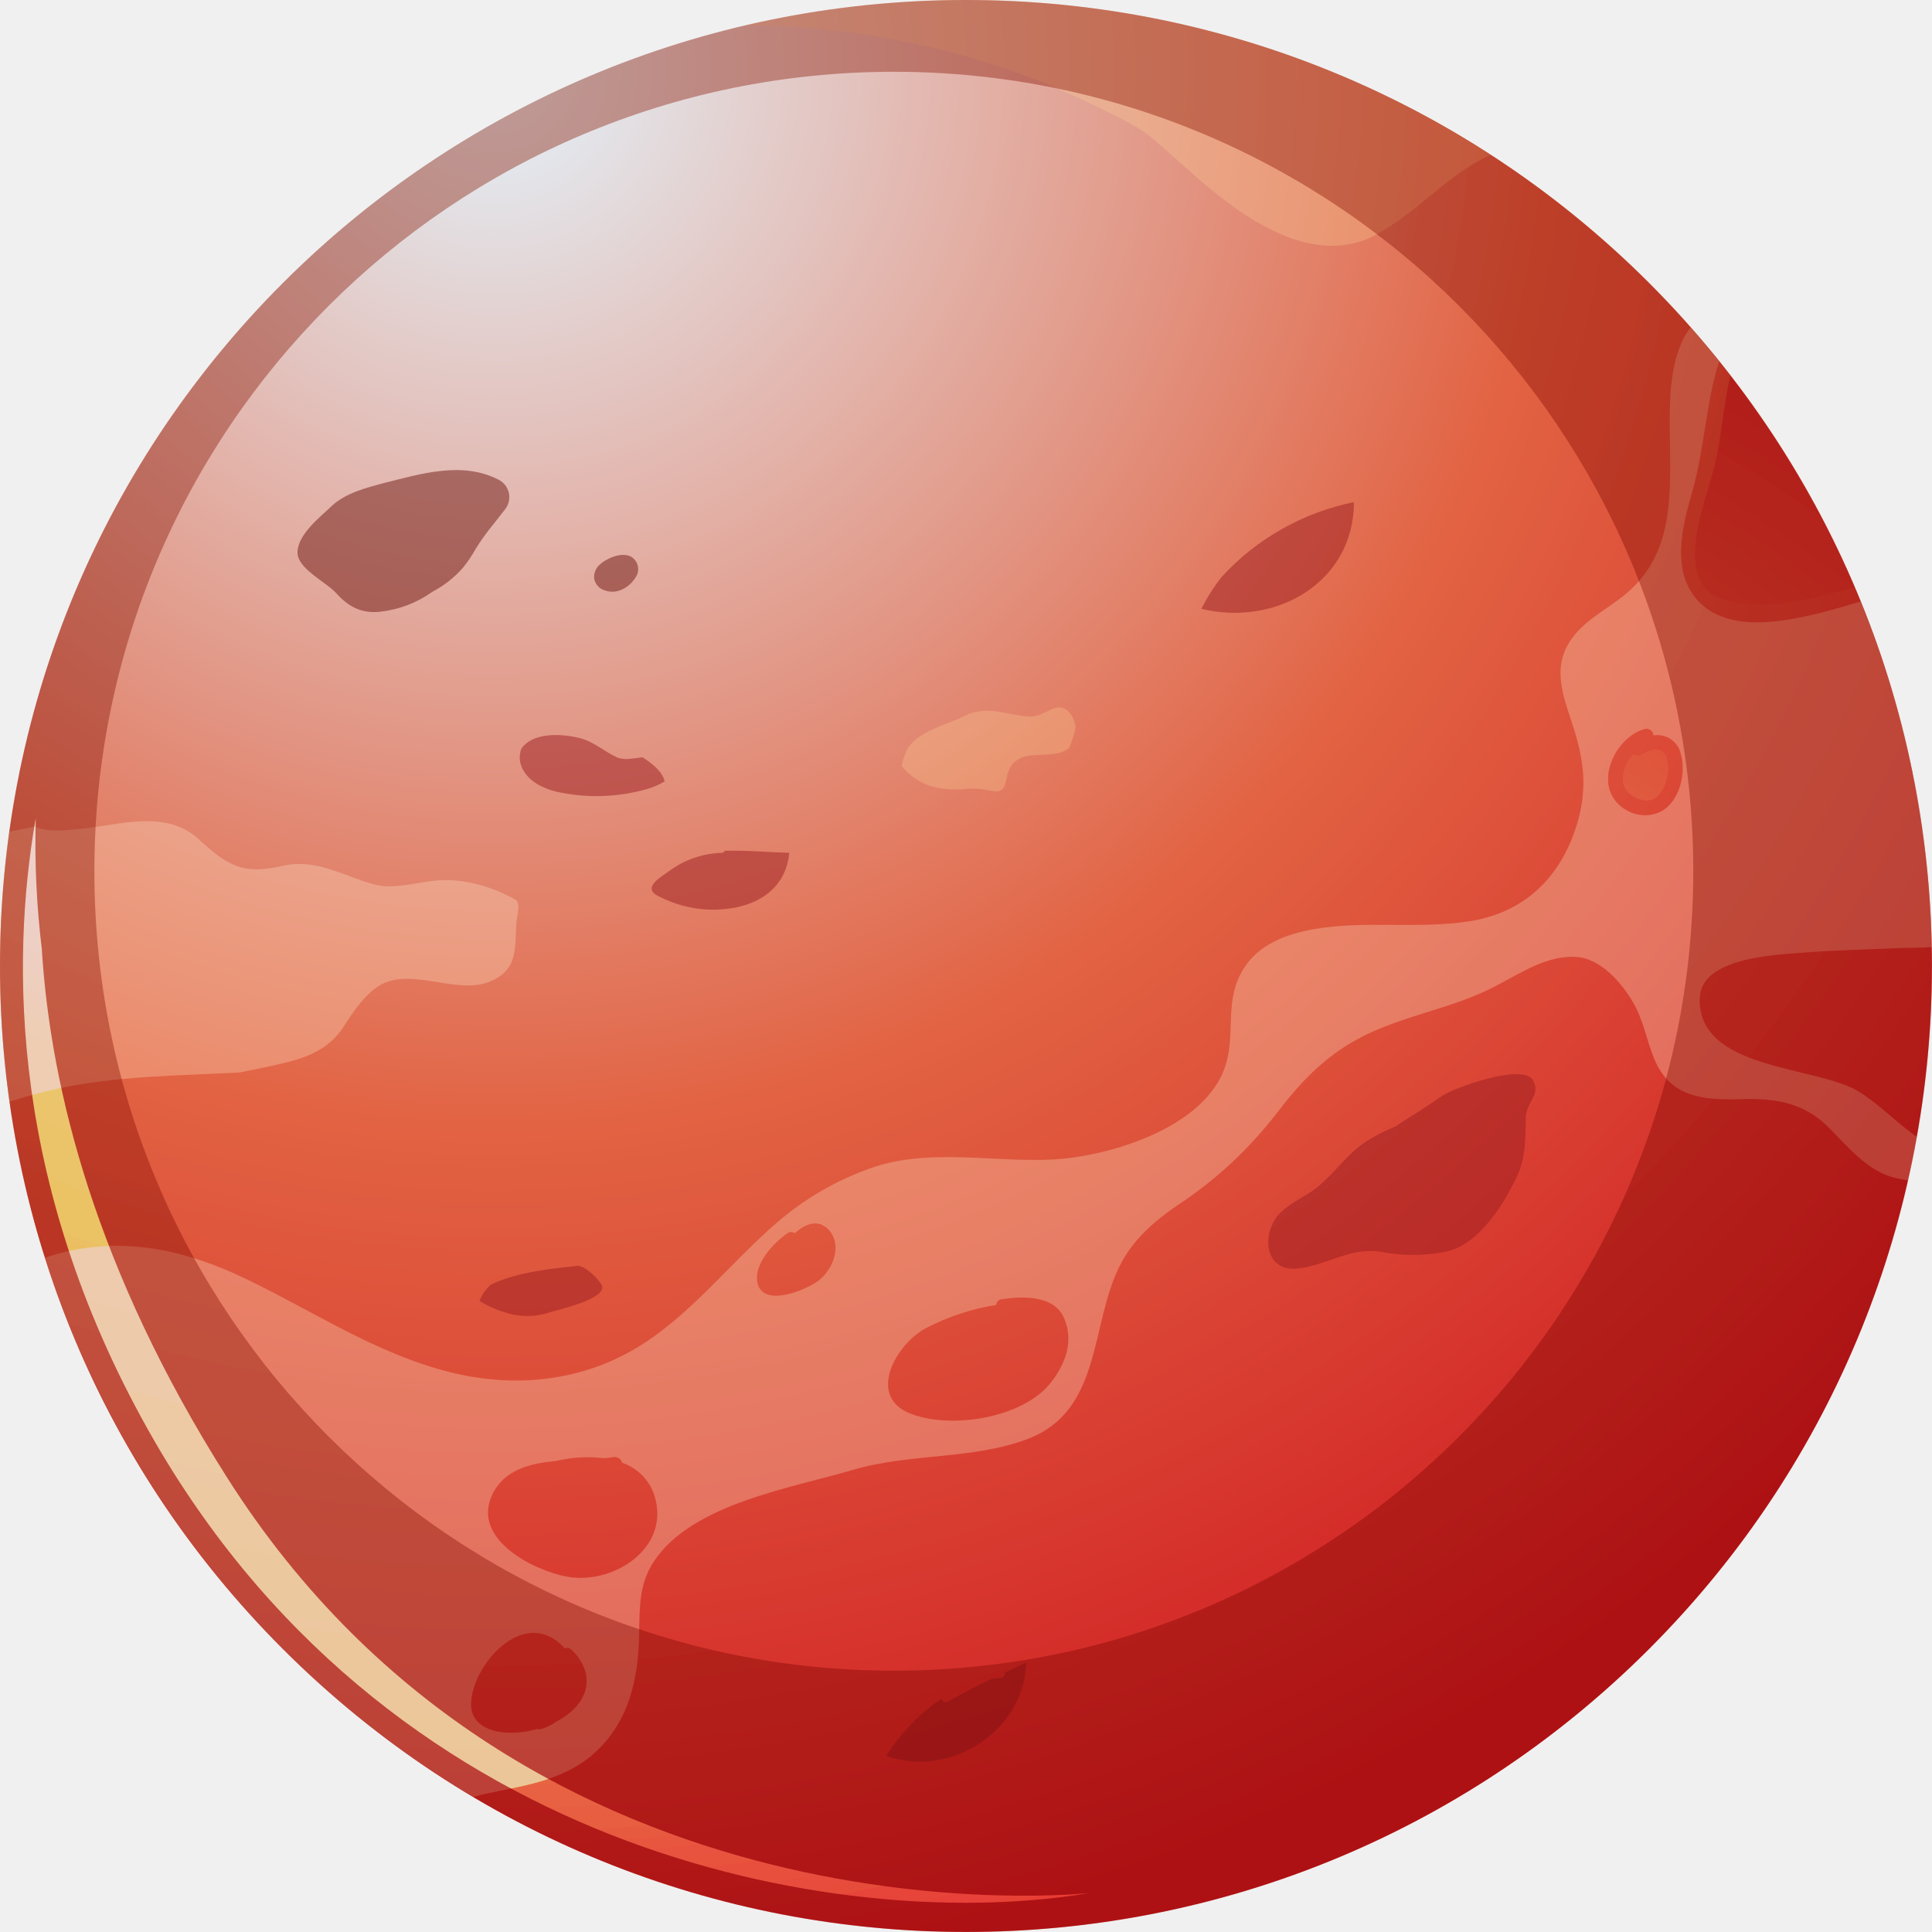
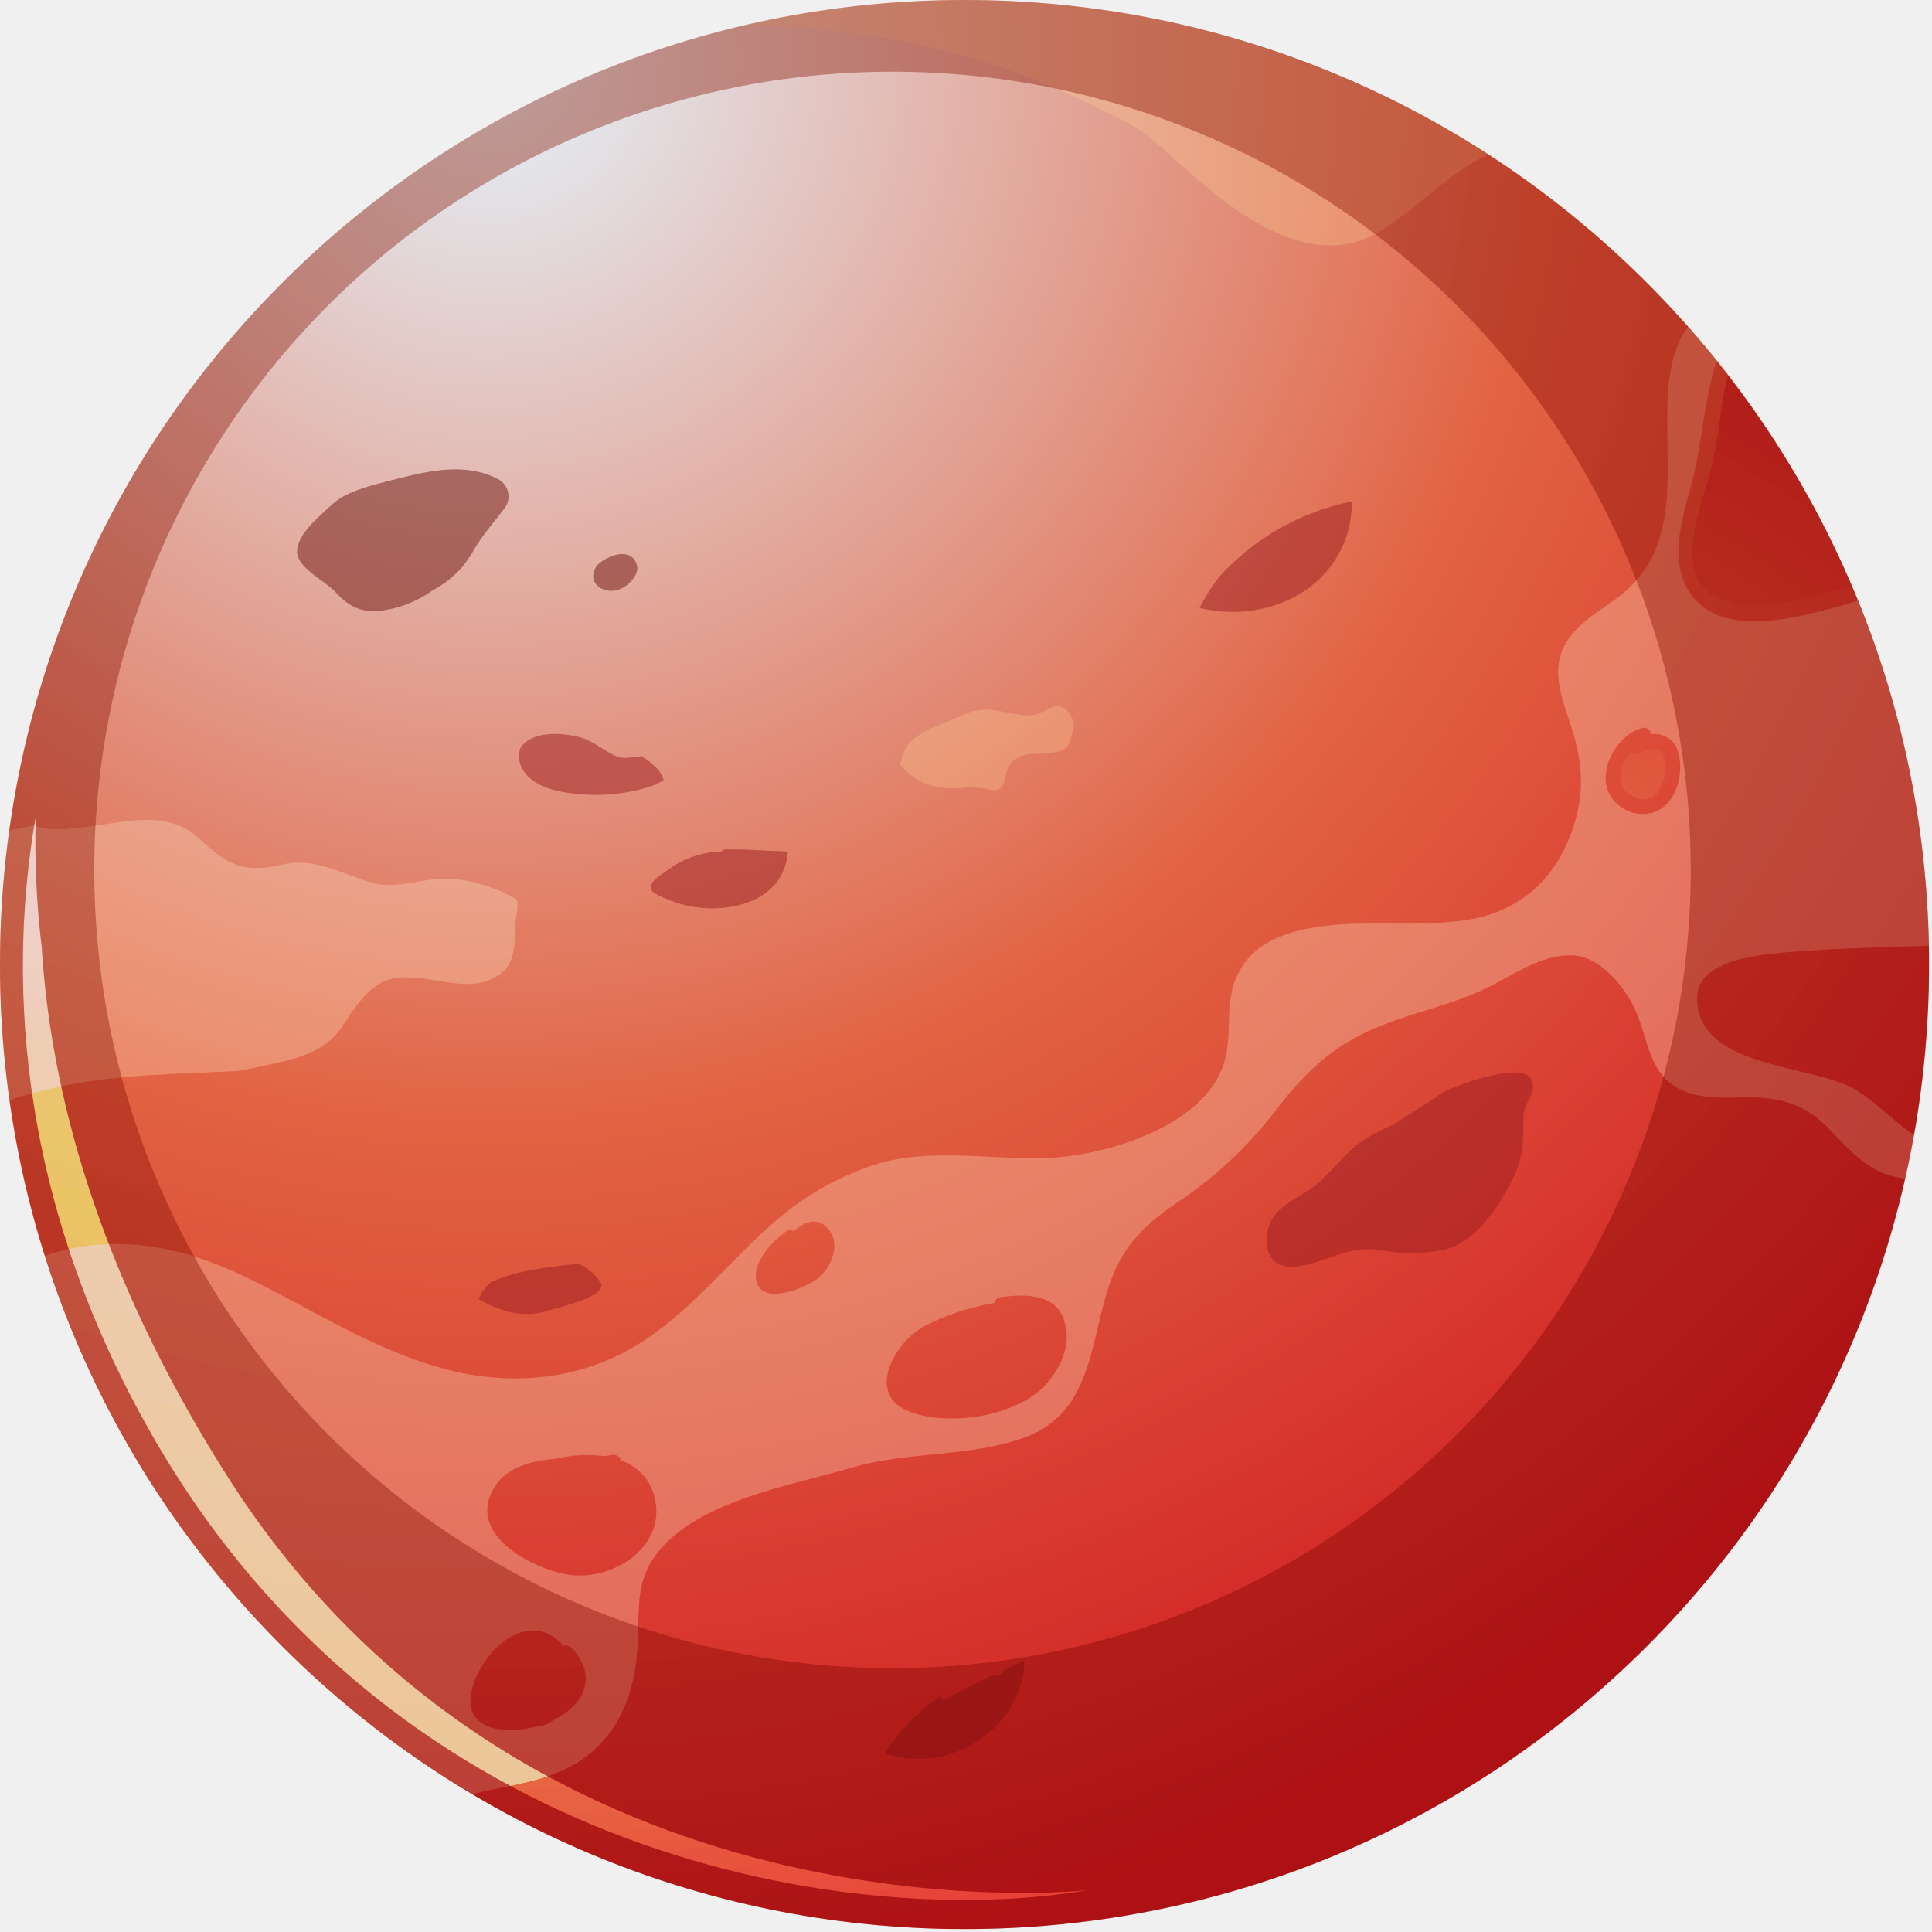
- <svg xmlns="http://www.w3.org/2000/svg" xmlns:xlink="http://www.w3.org/1999/xlink" viewBox="0 0 368.45 368.45">
+ <svg xmlns="http://www.w3.org/2000/svg" viewBox="0 0 369 369" fill="none">
+   <g clip-path="url(#clip0_47_244)">
+     <path d="M314.48 314.483C386.422 242.541 386.422 125.899 314.48 53.957C242.537 -17.986 125.896 -17.986 53.953 53.957C-17.989 125.899 -17.989 242.541 53.953 314.483C125.896 386.426 242.537 386.426 314.48 314.483Z" fill="url(#paint0_radial_47_244)" />
+     <path d="M313 143.91C312.762 144.061 312.48 144.128 312.199 144.1C311.919 144.073 311.655 143.954 311.45 143.76C309.45 146.12 308.45 149.76 311.06 151.6C313.06 152.99 315.4 153.29 316.85 150.93C317.458 149.988 317.861 148.929 318.033 147.821C318.206 146.714 318.143 145.582 317.85 144.5C317 142.08 314.71 142.9 313 143.91Z" fill="url(#paint1_radial_47_244)" />
+     <path opacity="0.3" d="M324.16 190.27C324.47 182.65 338.43 182.1 343.55 181.71C349.8 181.2 356.06 181.08 362.33 180.8C364.15 180.72 366.33 180.8 368.4 180.62C367.985 158.005 363.387 135.662 354.84 114.72C344.2 117.89 330.66 121.78 323.96 114.72C318.58 109.01 320.79 100.55 322.71 93.83C325.13 85.38 325.27 76.98 327.86 68.93C326.1 66.73 324.28 64.57 322.43 62.45C321.735 63.318 321.157 64.272 320.71 65.29C318.39 70.64 318.4 76.67 318.45 82.39C318.55 94 319.55 105.61 309.7 113.56C306.61 116.05 302.82 117.99 300.28 121.1C295.87 126.51 297.8 131.86 299.75 137.73C302.04 144.65 302.89 150.33 300.67 157.42C297.55 167.42 290.67 174.08 280.18 175.7C270.36 177.22 260.29 175.48 250.53 177.21C245.36 178.12 240.04 180.08 237.14 184.78C233.36 190.9 235.73 196.86 233.71 203.21C229.97 214.98 211.71 220.53 200.87 221.12C189.58 221.73 177.29 218.92 166.37 222.67C159.619 225.001 153.381 228.614 148 233.31C139.15 240.96 131.75 250.74 121.68 256.88C110.76 263.53 97.96 264.78 85.63 261.64C71.71 258.11 59.92 250.17 47.13 244C34 237.65 21.43 235.55 8.57 239.85C22.291 282.99 51.375 319.589 90.3 342.7C91.447 342.354 92.612 342.071 93.79 341.85C100.79 340.37 107.87 339.3 113.42 334.28C119.9 328.39 121.74 320.28 121.89 311.76C121.99 306.76 121.8 302.22 124.64 297.88C131.86 286.76 151.04 283.77 162.64 280.33C173.46 277.11 185.77 278.41 196.23 274.33C210.1 268.88 207.92 252.77 213.45 241.59C215.98 236.48 219.97 232.99 224.62 229.82C231.895 225.02 238.317 219.037 243.62 212.12C248.47 205.78 253.43 200.72 260.71 197.24C268.64 193.44 277.41 192.16 285.27 188.04C290.03 185.55 295.2 182.04 300.81 182.51C305.36 182.9 309.35 187.51 311.44 191.18C313.44 194.59 313.96 198.23 315.44 201.83C318.44 209.35 324.99 209.83 331.86 209.62C338.43 209.39 343.91 210.19 348.78 215.05C352.59 218.85 356.21 223.5 361.78 224.73C362.49 224.89 363.22 225.02 363.93 225.13C364.55 222.38 365.1 219.6 365.6 216.82C361.72 214.18 358.43 210.59 354.42 208.13C346.45 203.25 323.58 204.15 324.16 190.27ZM106 328.38C105.166 328.984 104.236 329.444 103.25 329.74C103 329.82 102.73 329.82 102.48 329.74C96.34 331.45 89.48 330.2 89.85 324.58C90.23 317.74 98.78 307.72 105.95 312.78C106.583 313.241 107.16 313.775 107.67 314.37C107.907 314.272 108.168 314.249 108.419 314.304C108.669 314.36 108.897 314.491 109.07 314.68C110.174 315.737 111.019 317.034 111.54 318.47C112.87 322.84 110 326.33 106 328.38ZM108.16 300.69C101.75 299.52 89.89 293.53 93.86 285.08C96.03 280.43 100.86 279.08 106.06 278.62C109.031 277.907 112.106 277.727 115.14 278.09C115.78 278.09 116.39 277.96 116.98 277.87C117.342 277.816 117.712 277.897 118.018 278.098C118.324 278.299 118.546 278.606 118.64 278.96C120.238 279.502 121.669 280.448 122.794 281.706C123.919 282.964 124.699 284.491 125.06 286.14C127.29 295.62 116.69 302.25 108.14 300.69H108.16ZM156.16 244.18C153.75 246.05 144.99 249.71 144.38 244.18C144 240.78 147.62 236.94 150.18 235.18C150.38 235.034 150.622 234.955 150.87 234.955C151.118 234.955 151.36 235.034 151.56 235.18C153.62 233.38 156.01 232.39 158.03 234.52C160.71 237.39 158.89 242.07 156.16 244.18ZM200.49 263.57C195.23 270.42 181.63 272.57 173.89 269.69C164.95 266.4 171.03 256.13 176.67 253.24C180.855 251.085 185.354 249.604 190 248.85C190.009 248.582 190.115 248.326 190.299 248.131C190.484 247.936 190.733 247.814 191 247.79C194.87 247.17 201.05 246.91 202.95 251.42C204.79 255.75 203.24 260 200.49 263.57ZM318.14 153.75C315.04 156.75 309.73 155.65 307.56 151.97C304.85 147.42 308.73 140.35 313.64 139.04C313.832 138.984 314.035 138.972 314.232 139.005C314.43 139.039 314.617 139.117 314.78 139.234C314.943 139.35 315.077 139.502 315.172 139.678C315.267 139.854 315.321 140.05 315.33 140.25C316.483 140.056 317.666 140.312 318.636 140.965C319.605 141.618 320.287 142.619 320.54 143.76C321.48 147 320.63 151.35 318.14 153.75Z" fill="#FFEBCD" />
+     <path d="M329 114.45C337 116.71 345.48 114.27 353.64 111.96C347.505 97.586 339.561 84.053 330 71.69C328.48 77.82 328.36 84.03 326.54 90.49C324.72 96.95 319 111.65 329 114.45Z" fill="url(#paint2_radial_47_244)" />
+     <path opacity="0.3" d="M50.11 203.63C56.11 202.32 61.86 201.36 65.47 195.89C67.26 193.18 68.89 190.57 71.47 188.56C77.54 183.82 86.47 189.79 93.14 187.3C99.43 184.97 97.96 179.87 98.58 175.15C98.64 174.6 99.31 172.15 98.32 171.57C93.77 169.07 88.41 167.44 83.13 167.92C79.5 168.25 75.05 169.69 71.37 168.68C65.48 167.08 60.37 163.68 53.99 165.11C46.21 166.91 43.45 165.11 37.85 160.01C31.48 154.18 22.5 157.46 14.78 158.13C12.27 158.35 9.05 158.79 6.7 157.62L1.76 158.62C-0.63 175.695 -0.613 193.02 1.81 210.09C4.7 209.18 7.61 208.36 10.59 207.71C22.18 205.14 33.95 205.16 45.69 204.53L50.11 203.63Z" fill="#FFEBCD" />
+     <path opacity="0.3" d="M200.49 135.27C199.96 135.55 199.44 135.8 198.9 136.03C198.117 136.451 197.239 136.668 196.35 136.66C191.86 136.41 188.35 134.33 183.87 136.57C180.44 138.33 174.54 139.5 172.8 143.35C172.433 144.229 172.136 145.135 171.91 146.06C174.91 149.52 178.3 150.81 183.5 150.51C185.095 150.319 186.71 150.37 188.29 150.66C190.58 151.27 191.48 150.91 191.89 148.77C192.3 146.63 192.89 145.31 194.89 144.47C197.26 143.47 201.67 144.58 203.89 142.64C204.178 142.008 204.422 141.356 204.62 140.69C204.831 140.004 205.001 139.306 205.13 138.6C204.76 136.23 203.1 134 200.49 135.27Z" fill="#FDD193" />
+     <path opacity="0.5" d="M138.25 162.25C138.183 162.372 138.085 162.473 137.965 162.544C137.845 162.614 137.709 162.651 137.57 162.65C134.079 162.759 130.699 163.905 127.86 165.94C126.15 167.21 122.4 169.22 125.4 170.81C128.467 172.453 131.872 173.367 135.35 173.48C142.74 173.66 149.8 170.54 150.51 162.64C146.58 162.54 142.36 162.13 138.25 162.25Z" fill="#9C1B1F" />
+     <path opacity="0.5" d="M233 110C231.502 111.901 230.199 113.948 229.11 116.11C243.26 119.55 258.19 111.11 258.21 95.76C248.515 97.728 239.691 102.713 233 110Z" fill="#9C1B1F" />
+     <path opacity="0.5" d="M111.4 241.78L110.82 241.54L110.31 241.39C104.82 241.97 98.76 242.59 93.68 244.94C92.672 245.785 91.906 246.883 91.46 248.12C92.925 249.018 94.497 249.727 96.14 250.23C99.004 251.215 102.116 251.215 104.98 250.23C106.55 249.73 116.49 247.55 114.64 244.85C113.769 243.626 112.669 242.584 111.4 241.78Z" fill="#9C1B1F" />
+     <path opacity="0.3" d="M184.68 10.88C193.057 13.252 201.197 16.389 209 20.25C212.51 22.03 216.72 23.81 219.76 26.38C223.45 29.5 226.97 32.82 230.68 35.9C239.14 42.9 251.33 50.69 262.38 44.79C270.3 40.56 276.04 33.22 284.28 29.53C254.488 10.21 219.728 -0.048 184.22 4.8617e-05C170.051 -0.004 155.929 1.616 142.13 4.83C156.525 4.87 170.845 6.906 184.68 10.88Z" fill="#FDD193" />
+     <path opacity="0.5" d="M122.54 144.42C121.54 144.56 120.62 144.66 119.66 144.76C119.015 144.774 118.373 144.68 117.76 144.48C115.24 143.35 113.22 141.38 110.45 140.73C106.26 139.73 101.45 139.91 99.45 142.73C99.079 143.666 99.019 144.697 99.28 145.67C100.28 149.11 104.1 150.67 107.28 151.22C112.659 152.23 118.199 151.97 123.46 150.46C124.614 150.124 125.72 149.64 126.75 149.02C126.44 147.49 125 146 122.54 144.42Z" fill="#9C1B1F" />
+     <path opacity="0.5" d="M190.79 320C190.257 320.015 189.726 320.065 189.2 320.15C186.35 321.51 183.54 322.91 180.81 324.51C180.694 324.578 180.563 324.617 180.428 324.624C180.294 324.631 180.16 324.605 180.037 324.549C179.915 324.494 179.807 324.409 179.724 324.303C179.641 324.197 179.585 324.072 179.56 323.94C175.334 326.828 171.74 330.547 169 334.87C181.26 339.16 195.34 330.18 195.71 317.05C194.35 317.71 193 318.36 191.63 319C191.65 319.122 191.644 319.248 191.611 319.367C191.578 319.487 191.52 319.598 191.44 319.693C191.36 319.788 191.261 319.865 191.149 319.918C191.036 319.971 190.914 319.999 190.79 320Z" fill="#9C1B1F" />
+     <g style="mix-blend-mode:multiply" opacity="0.5">
+       <path d="M184.22 0C82.49 0 0 82.48 0 184.22C0 285.96 82.49 368.45 184.22 368.45C285.95 368.45 368.45 286 368.45 184.22C368.45 82.44 286 0 184.22 0ZM170.47 318.61C140.316 318.612 110.838 309.672 85.765 292.921C60.692 276.169 41.149 252.359 29.608 224.501C18.067 196.643 15.047 165.988 20.928 136.413C26.81 106.838 41.329 79.671 62.651 58.348C83.972 37.025 111.138 22.504 140.713 16.62C170.287 10.737 200.943 13.755 228.802 25.294C256.661 36.833 280.472 56.375 297.225 81.447C313.978 106.519 322.92 135.996 322.92 166.15C322.921 186.171 318.979 205.996 311.318 224.493C303.658 242.99 292.428 259.798 278.272 273.955C264.116 288.112 247.309 299.343 228.812 307.004C210.316 314.666 190.491 318.61 170.47 318.61Z" fill="#AC4836" />
+     </g>
+     <g style="mix-blend-mode:color-dodge" opacity="0.7">
+       <path d="M43.19 281.6C18.27 242.25 9.72 207.85 8 181.46C8 181.37 8 181.28 8 181.21C6.975 172.848 6.58 164.421 6.82 156C2.02 183.54 1.82 227 29.51 274.91C76.37 355.81 163.72 368.54 207.69 361.02C207.69 361 101 373 43.19 281.6Z" fill="#CBC9B7" />
+     </g>
+     <path opacity="0.5" d="M95.05 91.47C88.21 87.93 80.28 90.34 73.35 92.09C69.92 93 65.94 94 63.29 96.47C61.06 98.61 56.85 101.84 56.73 105.28C56.63 108.42 62.22 111 64.1 113.1C66.38 115.65 68.88 117.04 72.44 116.67C76.044 116.283 79.488 114.974 82.44 112.87C84.641 111.716 86.613 110.171 88.26 108.31C89.195 107.158 90.028 105.927 90.75 104.63C92.43 101.85 94.44 99.63 96.36 97.08C96.696 96.643 96.931 96.137 97.048 95.598C97.165 95.059 97.16 94.501 97.035 93.964C96.91 93.427 96.667 92.925 96.323 92.494C95.98 92.062 95.545 91.713 95.05 91.47Z" fill="#6D1510" />
+     <path opacity="0.5" d="M120.22 106.1C118.76 105.45 116.87 106.04 115.43 106.9C115.306 106.966 115.185 107.039 115.07 107.12C114.869 107.26 114.676 107.41 114.49 107.57C114.125 107.863 113.829 108.232 113.624 108.652C113.418 109.072 113.307 109.532 113.3 110C113.3 110.11 113.3 110.21 113.3 110.31C113.392 110.853 113.638 111.358 114.008 111.766C114.379 112.174 114.858 112.467 115.39 112.61C117.65 113.43 120.05 112.03 121.21 110.11C121.436 109.79 121.591 109.425 121.664 109.04C121.737 108.655 121.726 108.259 121.632 107.879C121.538 107.498 121.363 107.142 121.12 106.836C120.876 106.529 120.569 106.278 120.22 106.1Z" fill="#6D1510" />
+     <path opacity="0.5" d="M292.31 205.93C290.31 202.74 277.13 207.48 274.92 209.06C271.74 211.32 268.78 213.01 266.09 214.84C264.217 215.594 262.413 216.511 260.7 217.58C256.44 220.29 253.8 224.97 249.57 227.58C247.27 229.02 244.19 230.51 242.86 233.04C240.73 237.04 241.92 242.59 247.6 241.91C253.28 241.23 257.52 237.78 263.48 238.76C267.559 239.537 271.75 239.514 275.82 238.69C282.14 237.24 286.71 229.78 289.26 224.44C290.97 220.89 290.92 217.13 290.97 213.28C291 210.19 294 208.74 292.31 205.93Z" fill="#9C1B1F" />
+   </g>
  <defs>
-     <style>.cls-1{isolation:isolate;}.cls-2{fill:url(#radial-gradient);}.cls-3{fill:url(#radial-gradient-2);}.cls-4{fill:#ffebcd;}.cls-4,.cls-6{opacity:0.3;}.cls-5{fill:url(#radial-gradient-3);}.cls-6{fill:#fdd193;}.cls-7{fill:#9c1b1f;}.cls-10,.cls-7,.cls-8{opacity:0.5;}.cls-8{fill:#ac4836;mix-blend-mode:multiply;}.cls-9{fill:#cbc9b7;opacity:0.7;mix-blend-mode:color-dodge;}.cls-10{fill:#6d1510;}</style>
-     <radialGradient id="radial-gradient" cx="94.17" cy="13.11" r="479.77" gradientTransform="translate(184.22 -76.31) rotate(45)" gradientUnits="userSpaceOnUse">
-       <stop offset="0" stop-color="#e3f3fc" />
-       <stop offset="0.42" stop-color="#e26343" />
-       <stop offset="0.76" stop-color="#d01b21" />
+     <radialGradient id="paint0_radial_47_244" cx="0" cy="0" r="1" gradientUnits="userSpaceOnUse" gradientTransform="translate(94.1639 13.1074) scale(479.77)">
+       <stop stop-color="#E3F3FC" />
+       <stop offset="0.42" stop-color="#E26343" />
+       <stop offset="0.76" stop-color="#D01B21" />
    </radialGradient>
-     <radialGradient id="radial-gradient-2" cx="211.6" cy="288.98" r="368.15" gradientTransform="matrix(1, 0, 0, 1, 0, 0)" xlink:href="#radial-gradient" />
-     <radialGradient id="radial-gradient-3" cx="211.61" cy="289.05" r="368.24" gradientTransform="matrix(1, 0, 0, 1, 0, 0)" xlink:href="#radial-gradient" />
+     <radialGradient id="paint1_radial_47_244" cx="0" cy="0" r="1" gradientUnits="userSpaceOnUse" gradientTransform="translate(211.6 288.98) scale(368.15 368.15)">
+       <stop stop-color="#E3F3FC" />
+       <stop offset="0.42" stop-color="#E26343" />
+       <stop offset="0.76" stop-color="#D01B21" />
+     </radialGradient>
+     <radialGradient id="paint2_radial_47_244" cx="0" cy="0" r="1" gradientUnits="userSpaceOnUse" gradientTransform="translate(211.61 289.05) scale(368.24 368.24)">
+       <stop stop-color="#E3F3FC" />
+       <stop offset="0.42" stop-color="#E26343" />
+       <stop offset="0.76" stop-color="#D01B21" />
+     </radialGradient>
+     <clipPath id="clip0_47_244">
+       <rect width="368.45" height="368.45" fill="white" />
+     </clipPath>
  </defs>
-   <g class="cls-1">
-     <g id="Calque_2" data-name="Calque 2">
-       <g id="Calque_1-2" data-name="Calque 1">
-         <circle class="cls-2" cx="184.22" cy="184.22" r="184.22" transform="translate(-76.31 184.22) rotate(-45)" />
-         <path class="cls-3" d="M313,143.91a1.27,1.27,0,0,1-1.55-.15c-2,2.36-3,6-.39,7.84,2,1.39,4.34,1.69,5.79-.67a8,8,0,0,0,1-6.43C317,142.08,314.71,142.9,313,143.91Z" />
-         <path class="cls-4" d="M324.16,190.27c.31-7.62,14.27-8.17,19.39-8.56,6.25-.51,12.51-.63,18.78-.91,1.82-.08,4,0,6.07-.18a183.3,183.3,0,0,0-13.56-65.9c-10.64,3.17-24.18,7.06-30.88,0-5.38-5.71-3.17-14.17-1.25-20.89,2.42-8.45,2.56-16.85,5.15-24.9-1.76-2.2-3.58-4.36-5.43-6.48a12.71,12.71,0,0,0-1.72,2.84c-2.32,5.35-2.31,11.38-2.26,17.1.1,11.61,1.1,23.22-8.75,31.17-3.09,2.49-6.88,4.43-9.42,7.54-4.41,5.41-2.48,10.76-.53,16.63,2.29,6.92,3.14,12.6.92,19.69-3.12,10-10,16.66-20.49,18.28-9.82,1.52-19.89-.22-29.65,1.51-5.17.91-10.49,2.87-13.39,7.57-3.78,6.12-1.41,12.08-3.43,18.43-3.74,11.77-22,17.32-32.84,17.91-11.29.61-23.58-2.2-34.5,1.55A55.47,55.47,0,0,0,148,233.31c-8.85,7.65-16.25,17.43-26.32,23.57-10.92,6.65-23.72,7.9-36.05,4.76-13.92-3.53-25.71-11.47-38.5-17.64-13.13-6.35-25.7-8.45-38.56-4.15A184.73,184.73,0,0,0,90.3,342.7a33.46,33.46,0,0,1,3.49-.85c7-1.48,14.08-2.55,19.63-7.57,6.48-5.89,8.32-14,8.47-22.52.1-5-.09-9.54,2.75-13.88,7.22-11.12,26.4-14.11,38-17.55,10.82-3.22,23.13-1.92,33.59-6,13.87-5.45,11.69-21.56,17.22-32.74,2.53-5.11,6.52-8.6,11.17-11.77a78.22,78.22,0,0,0,19-17.7c4.85-6.34,9.81-11.4,17.09-14.88,7.93-3.8,16.7-5.08,24.56-9.2,4.76-2.49,9.93-6,15.54-5.53,4.55.39,8.54,5,10.63,8.67,2,3.41,2.52,7.05,4,10.65,3,7.52,9.55,8,16.42,7.79,6.57-.23,12.05.57,16.92,5.43,3.81,3.8,7.43,8.45,13,9.68.71.16,1.44.29,2.15.4.62-2.75,1.17-5.53,1.67-8.31-3.88-2.64-7.17-6.23-11.18-8.69C346.45,203.25,323.58,204.15,324.16,190.27ZM106,328.38a9.18,9.18,0,0,1-2.75,1.36,1.26,1.26,0,0,1-.77,0c-6.14,1.71-13,.46-12.63-5.16.38-6.84,8.93-16.86,16.1-11.8a10.08,10.08,0,0,1,1.72,1.59,1.25,1.25,0,0,1,1.4.31,9.93,9.93,0,0,1,2.47,3.79C112.87,322.84,110,326.33,106,328.38Zm2.16-27.69c-6.41-1.17-18.27-7.16-14.3-15.61,2.17-4.65,7-6,12.2-6.46a25.78,25.78,0,0,1,9.08-.53c.64,0,1.25-.13,1.84-.22a1.49,1.49,0,0,1,1.66,1.09,9.79,9.79,0,0,1,6.42,7.18C127.29,295.62,116.69,302.25,108.14,300.69Zm48-56.51c-2.41,1.87-11.17,5.53-11.78,0-.38-3.4,3.24-7.24,5.8-9a1.17,1.17,0,0,1,1.38,0c2.06-1.8,4.45-2.79,6.47-.66C160.71,237.39,158.89,242.07,156.16,244.18Zm44.33,19.39c-5.26,6.85-18.86,9-26.6,6.12-8.94-3.29-2.86-13.56,2.78-16.45A44.79,44.79,0,0,1,190,248.85a1.1,1.1,0,0,1,1-1.06c3.87-.62,10.05-.88,11.95,3.63C204.79,255.75,203.24,260,200.49,263.57ZM318.14,153.75c-3.1,3-8.41,1.9-10.58-1.78-2.71-4.55,1.17-11.62,6.08-12.93a1.32,1.32,0,0,1,1.69,1.21,4.56,4.56,0,0,1,5.21,3.51C321.48,147,320.63,151.35,318.14,153.75Z" />
-         <path class="cls-5" d="M329,114.45c8,2.26,16.48-.18,24.64-2.49A183.69,183.69,0,0,0,330,71.69c-1.52,6.13-1.64,12.34-3.46,18.8S319,111.65,329,114.45Z" />
-         <path class="cls-4" d="M50.11,203.63c6-1.31,11.75-2.27,15.36-7.74,1.79-2.71,3.42-5.32,6-7.33,6.07-4.74,15,1.23,21.67-1.26,6.29-2.33,4.82-7.43,5.44-12.15.06-.55.73-3-.26-3.58-4.55-2.5-9.91-4.13-15.19-3.65-3.63.33-8.08,1.77-11.76.76-5.89-1.6-11-5-17.38-3.57-7.78,1.8-10.54,0-16.14-5.1-6.37-5.83-15.35-2.55-23.07-1.88-2.51.22-5.73.66-8.08-.51l-4.94,1a184.37,184.37,0,0,0,.05,51.47c2.89-.91,5.8-1.73,8.78-2.38,11.59-2.57,23.36-2.55,35.1-3.18Z" />
-         <path class="cls-6" d="M200.49,135.27c-.53.28-1.05.53-1.59.76a5.29,5.29,0,0,1-2.55.63c-4.49-.25-8-2.33-12.48-.09-3.43,1.76-9.33,2.93-11.07,6.78a18.28,18.28,0,0,0-.89,2.71c3,3.46,6.39,4.75,11.59,4.45a16,16,0,0,1,4.79.15c2.29.61,3.19.25,3.6-1.89s1-3.46,3-4.3c2.37-1,6.78.11,9-1.83a15.08,15.08,0,0,0,.73-1.95,18.2,18.2,0,0,0,.51-2.09C204.76,136.23,203.1,134,200.49,135.27Z" />
-         <path class="cls-7" d="M138.25,162.25a.77.77,0,0,1-.68.4,17.61,17.61,0,0,0-9.71,3.29c-1.71,1.27-5.46,3.28-2.46,4.87a22.63,22.63,0,0,0,9.95,2.67c7.39.18,14.45-2.94,15.16-10.84C146.58,162.54,142.36,162.13,138.25,162.25Z" />
-         <path class="cls-7" d="M233,110a36.11,36.11,0,0,0-3.89,6.11c14.15,3.44,29.08-5,29.1-20.35A46.89,46.89,0,0,0,233,110Z" />
-         <path class="cls-7" d="M111.4,241.78l-.58-.24-.51-.15c-5.49.58-11.55,1.2-16.63,3.55a7.45,7.45,0,0,0-2.22,3.18,20.39,20.39,0,0,0,4.68,2.11,13.59,13.59,0,0,0,8.84,0c1.57-.5,11.51-2.68,9.66-5.38A11.59,11.59,0,0,0,111.4,241.78Z" />
-         <path class="cls-6" d="M184.68,10.88A142.13,142.13,0,0,1,209,20.25c3.51,1.78,7.72,3.56,10.76,6.13,3.69,3.12,7.21,6.44,10.92,9.52,8.46,7,20.65,14.79,31.7,8.89,7.92-4.23,13.66-11.57,21.9-15.26A183.44,183.44,0,0,0,184.22,0a185.31,185.31,0,0,0-42.09,4.83A155.68,155.68,0,0,1,184.68,10.88Z" />
-         <path class="cls-7" d="M122.54,144.42c-1,.14-1.92.24-2.88.34a5.72,5.72,0,0,1-1.9-.28c-2.52-1.13-4.54-3.1-7.31-3.75-4.19-1-9-.82-11,2a4.68,4.68,0,0,0-.17,2.94c1,3.44,4.82,5,8,5.55a35.14,35.14,0,0,0,16.18-.76,13.92,13.92,0,0,0,3.29-1.44C126.44,147.49,125,146,122.54,144.42Z" />
-         <path class="cls-7" d="M190.79,320a12.05,12.05,0,0,0-1.59.15c-2.85,1.36-5.66,2.76-8.39,4.36a.84.84,0,0,1-1.25-.57A37.65,37.65,0,0,0,169,334.87c12.26,4.29,26.34-4.69,26.71-17.82-1.36.66-2.71,1.31-4.08,1.95A.86.86,0,0,1,190.79,320Z" />
-         <path class="cls-8" d="M184.22,0C82.49,0,0,82.48,0,184.22S82.49,368.45,184.22,368.45,368.45,286,368.45,184.22,286,0,184.22,0ZM170.47,318.61A152.46,152.46,0,1,1,322.92,166.15,152.45,152.45,0,0,1,170.47,318.61Z" />
-         <path class="cls-9" d="M43.19,281.6C18.27,242.25,9.72,207.85,8,181.46c0-.09,0-.18,0-.25A167.89,167.89,0,0,1,6.82,156c-4.8,27.54-5,71,22.69,118.91,46.86,80.9,134.21,93.63,178.18,86.11C207.69,361,101,373,43.19,281.6Z" />
-         <path class="cls-10" d="M95.05,91.47c-6.84-3.54-14.77-1.13-21.7.62C69.92,93,65.94,94,63.29,96.47c-2.23,2.14-6.44,5.37-6.56,8.81-.1,3.14,5.49,5.72,7.37,7.82,2.28,2.55,4.78,3.94,8.34,3.57a21.11,21.11,0,0,0,10-3.8,20.45,20.45,0,0,0,5.82-4.56,25.56,25.56,0,0,0,2.49-3.68c1.68-2.78,3.69-5,5.61-7.55A3.72,3.72,0,0,0,95.05,91.47Z" />
-         <path class="cls-10" d="M120.22,106.1c-1.46-.65-3.35-.06-4.79.8a3.48,3.48,0,0,0-.36.22,7.32,7.32,0,0,0-.58.45A3.18,3.18,0,0,0,113.3,110c0,.11,0,.21,0,.31a2.88,2.88,0,0,0,2.09,2.3c2.26.82,4.66-.58,5.82-2.5A2.73,2.73,0,0,0,120.22,106.1Z" />
-         <path class="cls-7" d="M292.31,205.93c-2-3.19-15.18,1.55-17.39,3.13-3.18,2.26-6.14,3.95-8.83,5.78a34.63,34.63,0,0,0-5.39,2.74c-4.26,2.71-6.9,7.39-11.13,10-2.3,1.44-5.38,2.93-6.71,5.46-2.13,4-.94,9.55,4.74,8.87s9.92-4.13,15.88-3.15a32,32,0,0,0,12.34-.07c6.32-1.45,10.89-8.91,13.44-14.25,1.71-3.55,1.66-7.31,1.71-11.16C291,210.19,294,208.74,292.31,205.93Z" />
-       </g>
-     </g>
-   </g>
</svg>
